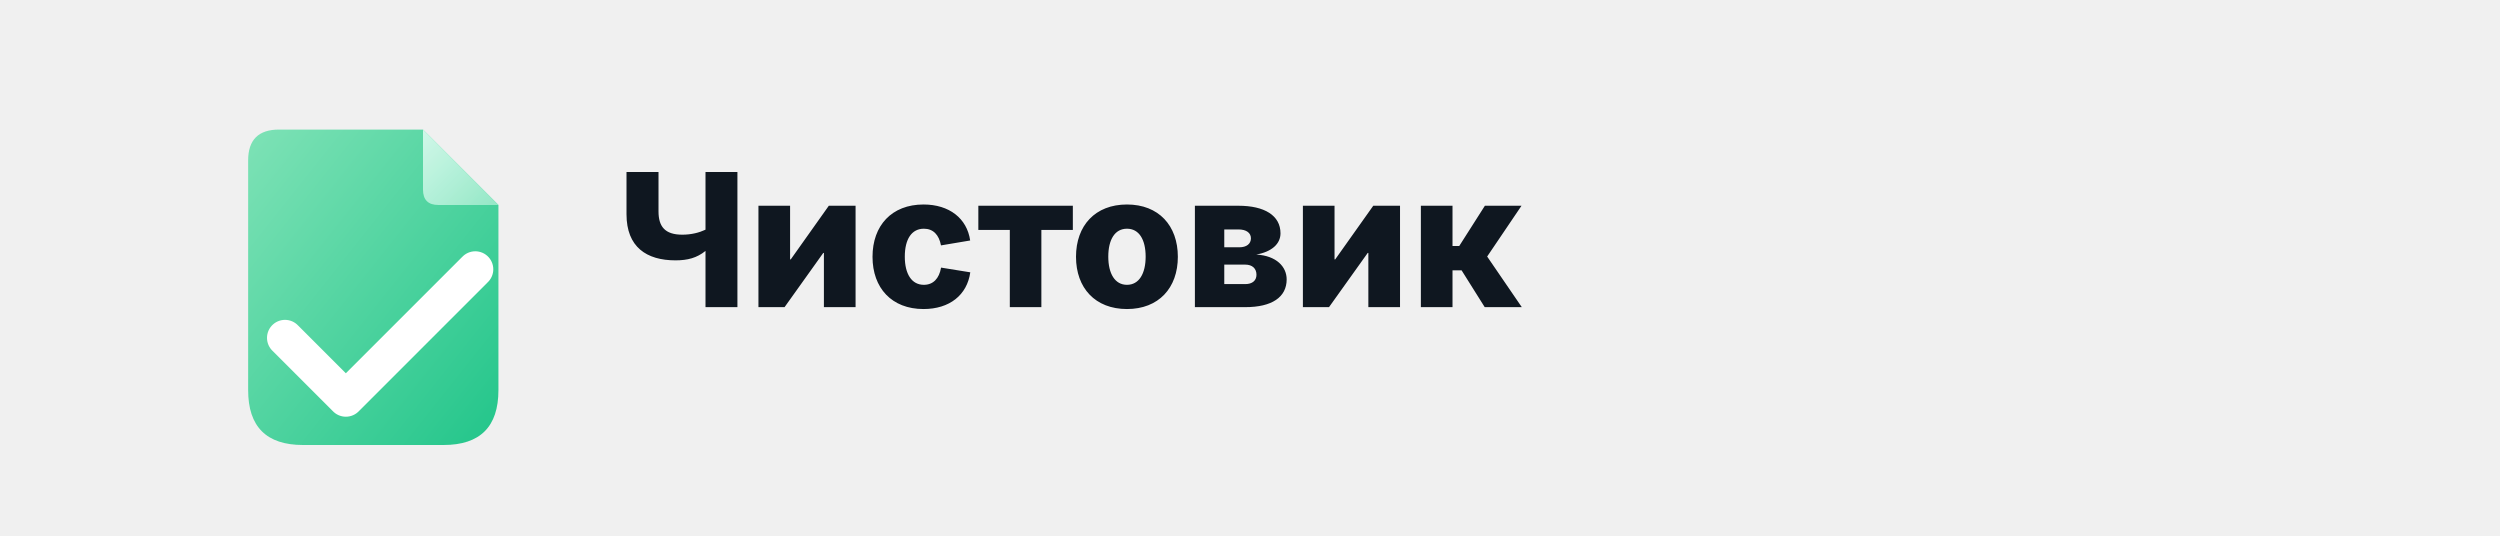
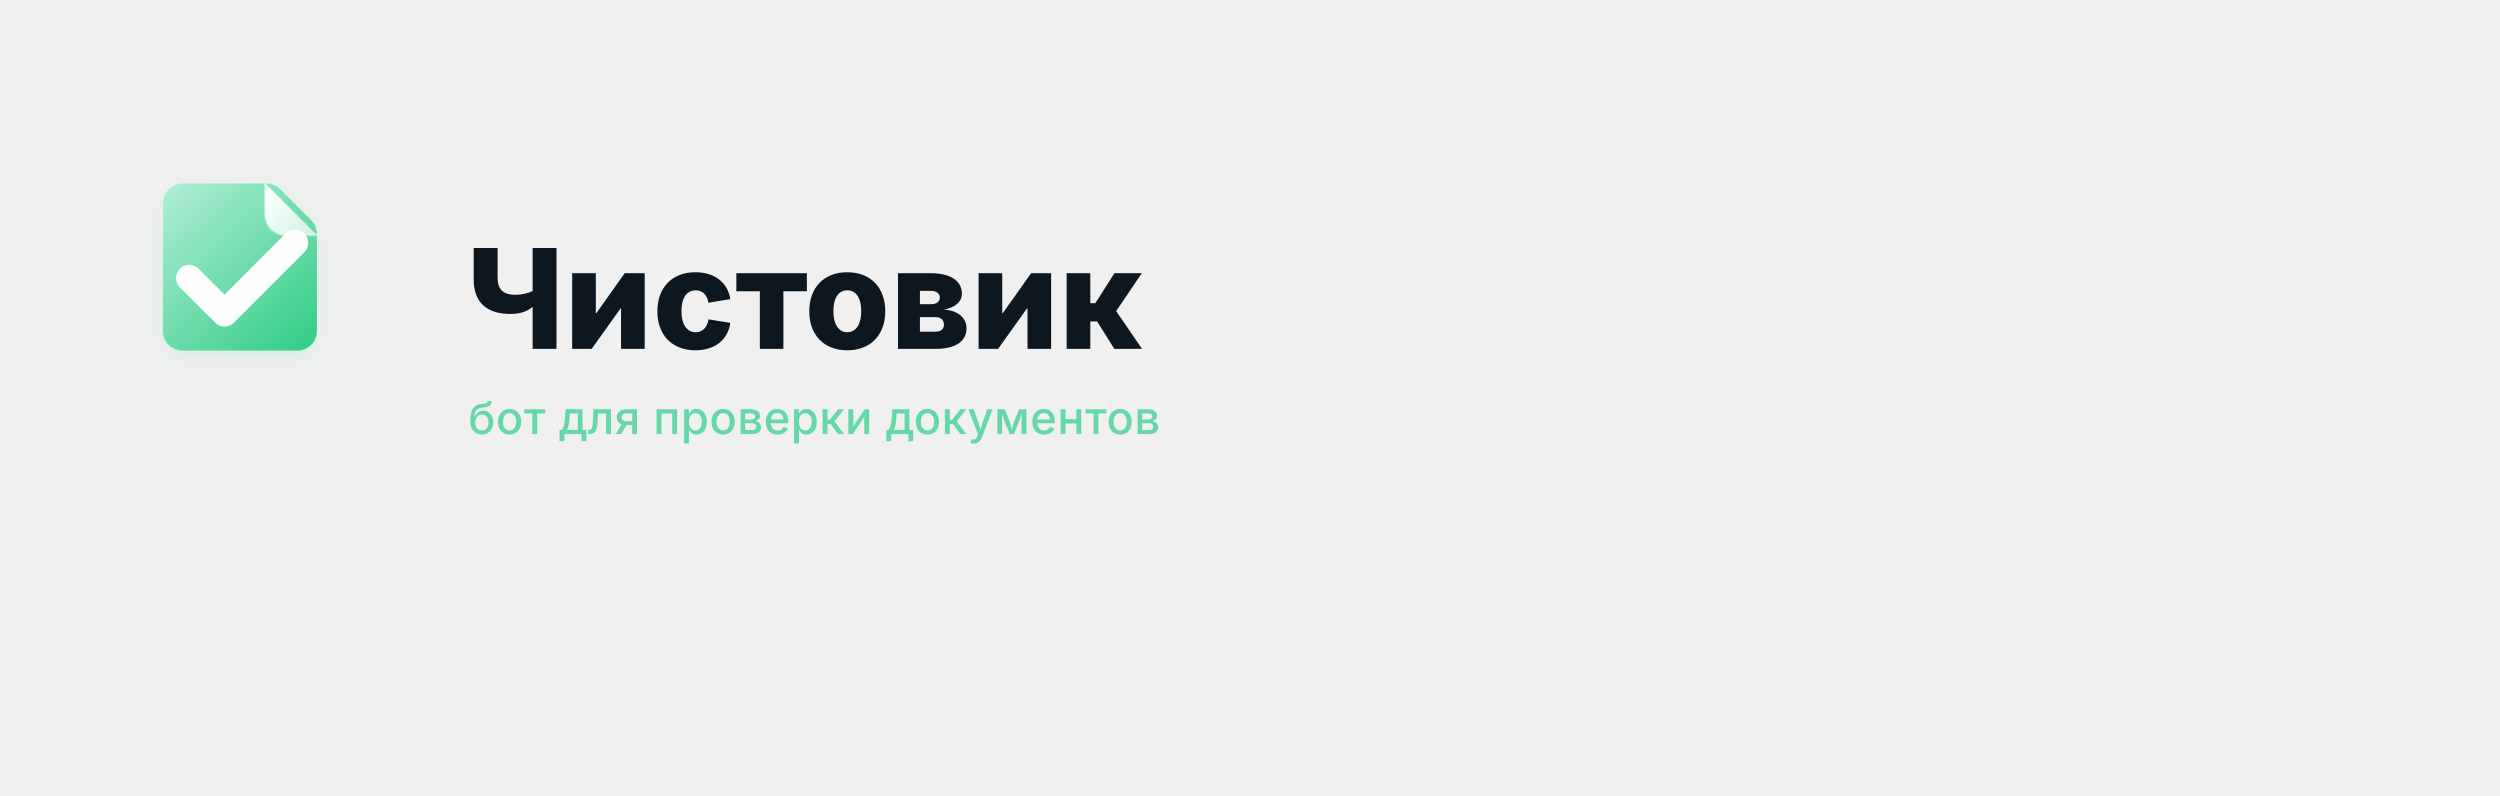
- <svg xmlns="http://www.w3.org/2000/svg" width="1400" height="300" viewBox="0 0 1400 300">
-   <defs>
-     <linearGradient id="g" x1="0" y1="0" x2="1" y2="1">
-       <stop offset="0%" stop-color="#7EE2B6" />
-       <stop offset="100%" stop-color="#22C58A" />
-     </linearGradient>
-     <linearGradient id="fold" x1="0" y1="0" x2="1" y2="1">
-       <stop offset="0%" stop-color="#D7FAEC" />
-       <stop offset="100%" stop-color="#98E8C9" />
-     </linearGradient>
-   </defs>
-   <rect width="1400" height="300" fill="none" />
-   <g transform="translate(90,38) scale(0.48)">
-     <g id="chistovik-mark">
-       <path d="M138 72 H306 L394 160 V376 Q394 440 330 440 H166 Q102 440 102 376 V108 Q102 72 138 72 Z" fill="url(#g)" />
-       <path d="M306 72 V142 Q306 160 324 160 H394 Z" fill="url(#fold)" opacity="0.95" />
-       <path d="M145 315 L216 386 L367 235" fill="none" stroke="white" stroke-width="42" stroke-linecap="round" stroke-linejoin="round" />
-     </g>
+ <svg xmlns="http://www.w3.org/2000/svg" width="2200" height="700" viewBox="0 0 2200 700" fill="none">
+   <rect width="2200" height="700" rx="36" fill="none" />
+   <g transform="translate(120,140)">
+     <svg width="190" height="190" viewBox="0 0 196 196" fill="none">
+       <defs>
+         <linearGradient id="gDoc" x1="20" y1="16" x2="166" y2="176" gradientUnits="userSpaceOnUse">
+           <stop stop-color="#B6EFD9" />
+           <stop offset="1" stop-color="#2ECB82" />
+         </linearGradient>
+         <linearGradient id="gFold" x1="137" y1="19" x2="179" y2="51" gradientUnits="userSpaceOnUse">
+           <stop stop-color="#F4FFFB" />
+           <stop offset="1" stop-color="#CFEFE2" />
+         </linearGradient>
+         <filter id="shadow" x="-20%" y="-20%" width="140%" height="140%">
+           <feDropShadow dx="0" dy="6" stdDeviation="8" flood-color="#8fe2bf" flood-opacity="0.23" />
+         </filter>
+       </defs>
+       <rect width="196" height="196" rx="40" fill="none" fill-opacity="0" />
+       <g filter="url(#shadow)">
+         <path d="M42 22C32.059 22 24 30.059 24 40V156C24 165.941 32.059 174 42 174H146C155.941 174 164 165.941 164 156V68.426c0-5.041-2.001-9.876-5.563-13.442L131.016 27.563A19 19 0 0 0 117.574 22H42Z" fill="url(#gDoc)" />
+         <path d="M117 22v28c0 10.493 8.507 19 19 19h28" fill="url(#gFold)" />
+         <path d="M117 22v28c0 10.493 8.507 19 19 19h28" opacity="0.38" stroke="#FFFFFF" stroke-width="2.5" />
+         <path d="M42 22C32.059 22 24 30.059 24 40V156C24 165.941 32.059 174 42 174H146C155.941 174 164 165.941 164 156V68.426c0-5.041-2.001-9.876-5.563-13.442L131.016 27.563A19 19 0 0 0 117.574 22H42Z" stroke="rgba(255,255,255,0.14)" />
+         <path d="M48 108L80 140L144 76" stroke="#FFFFFF" stroke-width="24" stroke-linecap="round" stroke-linejoin="round" />
+       </g>
+     </svg>
  </g>
-   <text x="345" y="172" font-family="Manrope, Inter, DejaVu Sans, Arial, sans-serif" font-size="104" font-weight="800" fill="#0F1720">Чистовик</text>
+   <text x="410" y="307" font-family="Inter, Manrope, DejaVu Sans, Arial, sans-serif" font-size="122" font-weight="800" fill="#0D1720">Чистовик</text>
+   <text x="412" y="382" font-family="Inter, Manrope, DejaVu Sans, Arial, sans-serif" font-size="40" font-weight="500" letter-spacing="0.4" fill="#65D7A8">бот для проверки документов</text>
</svg>
